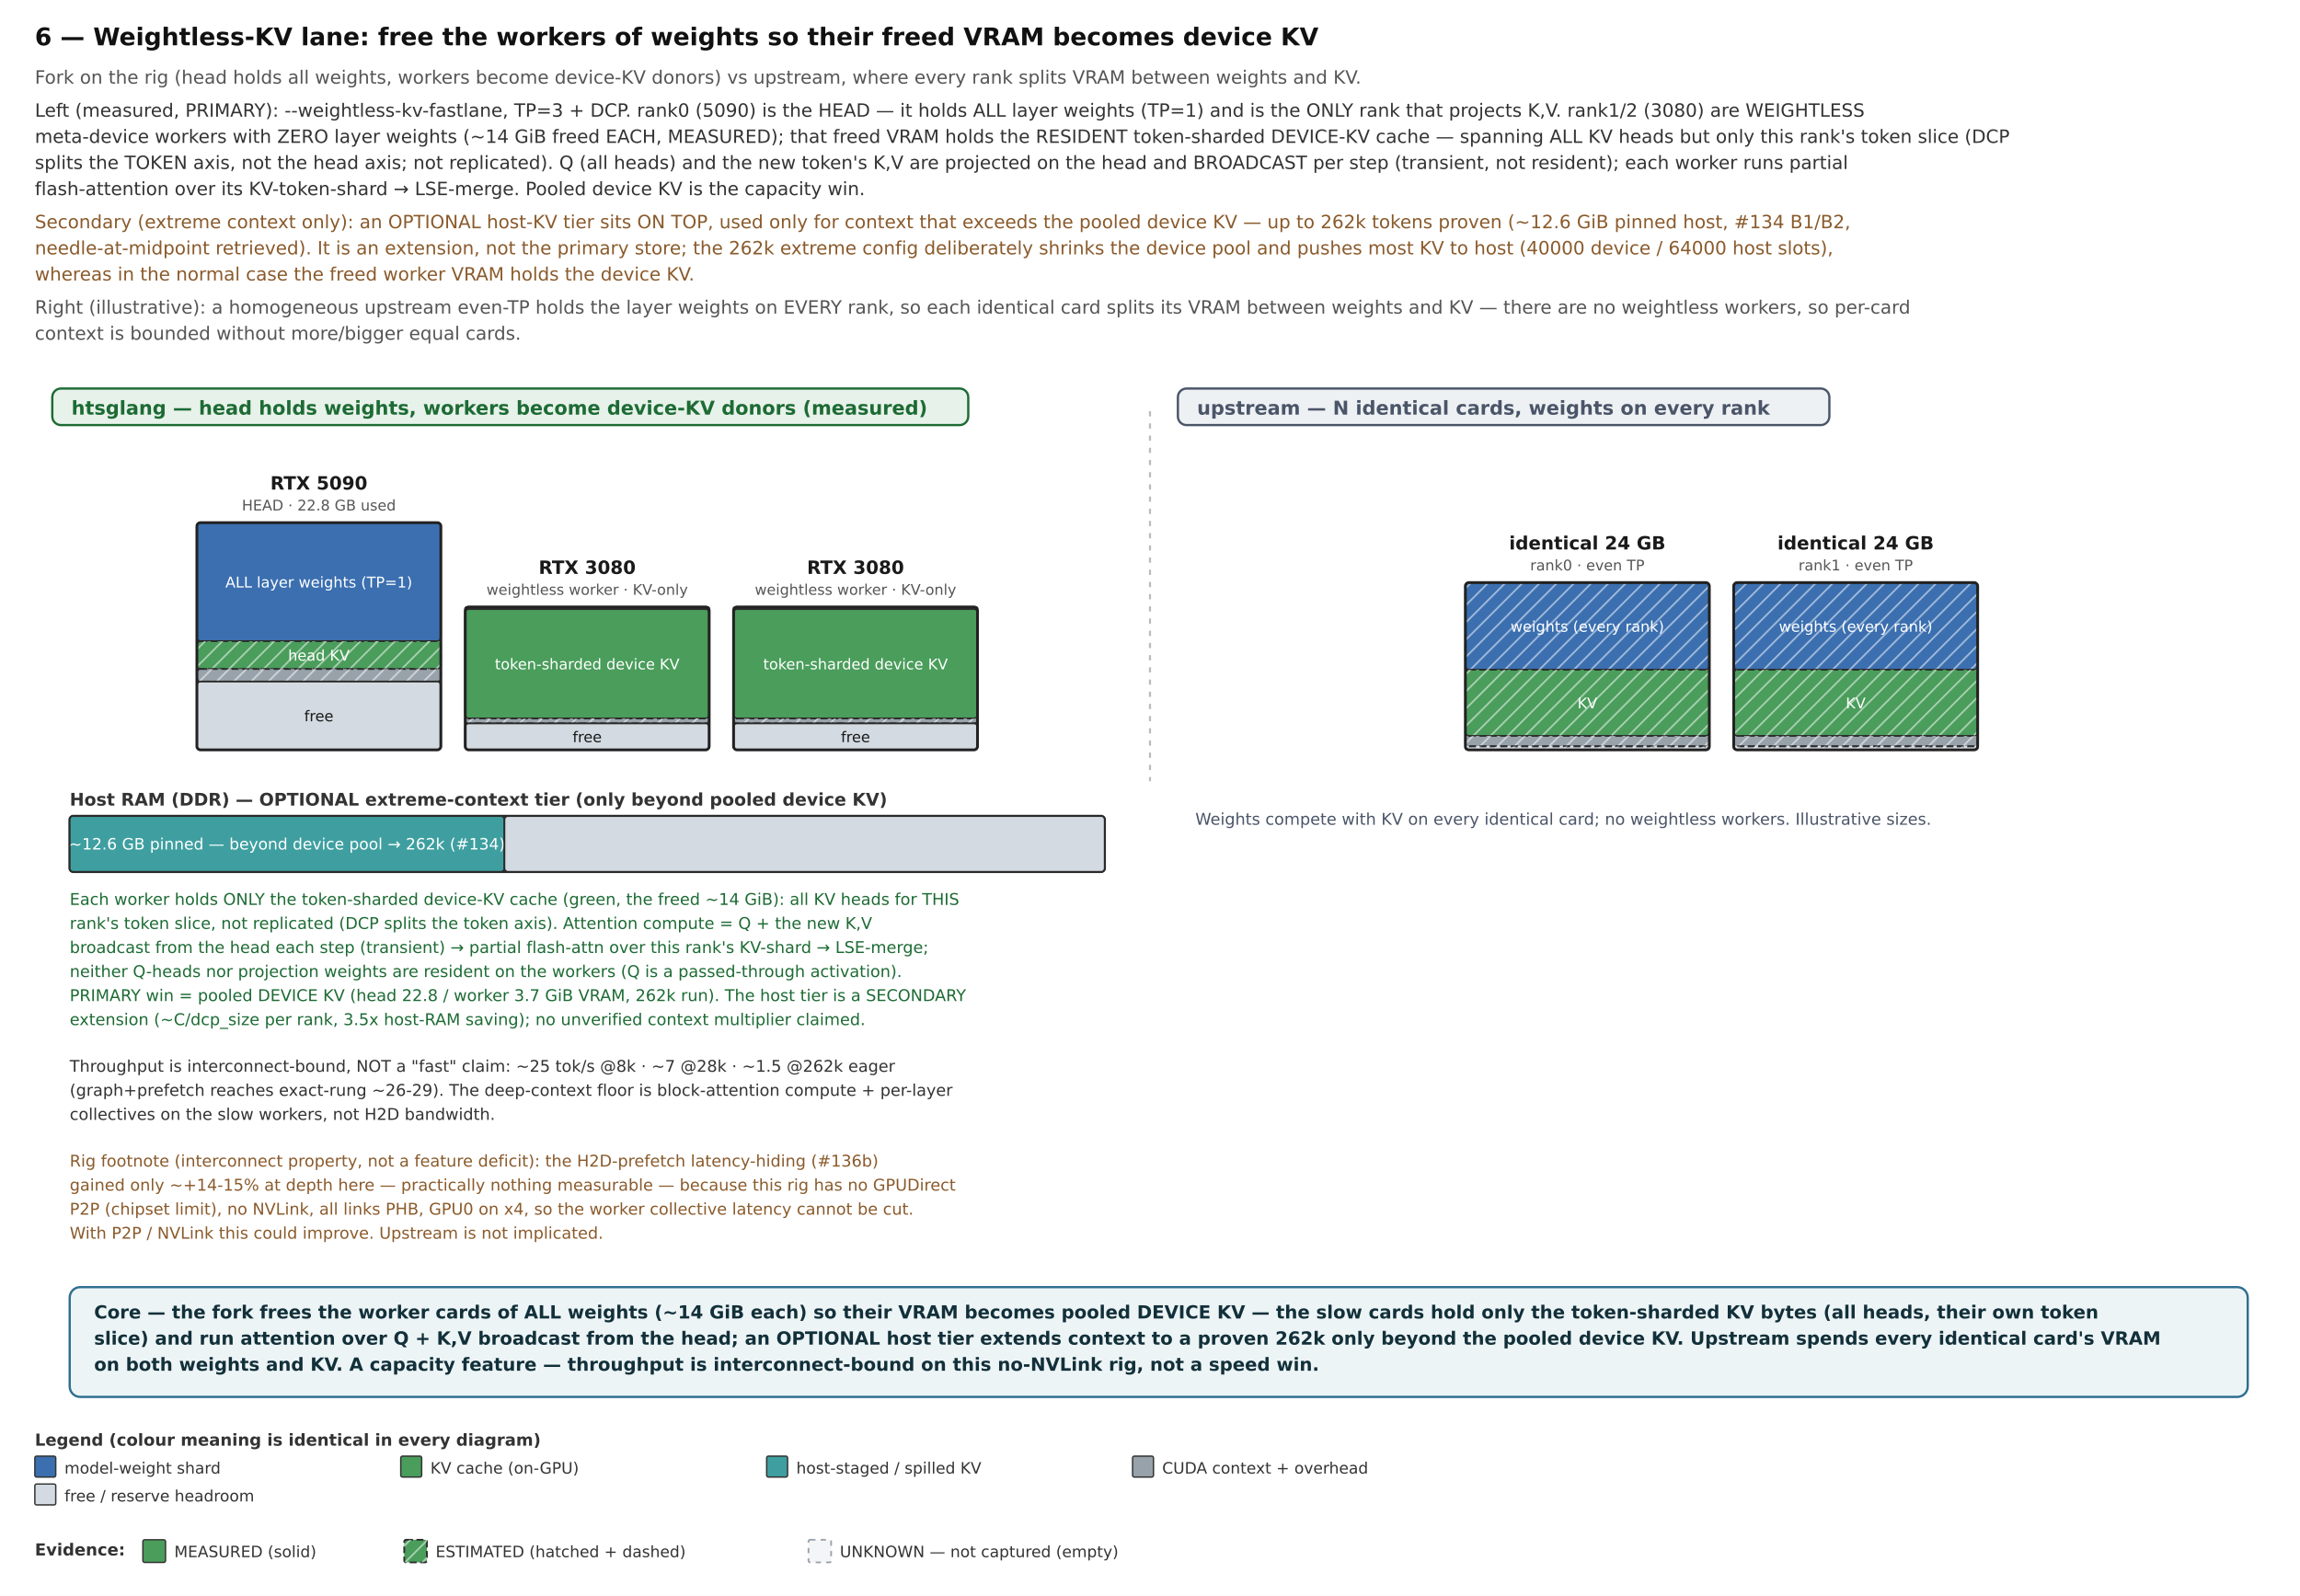
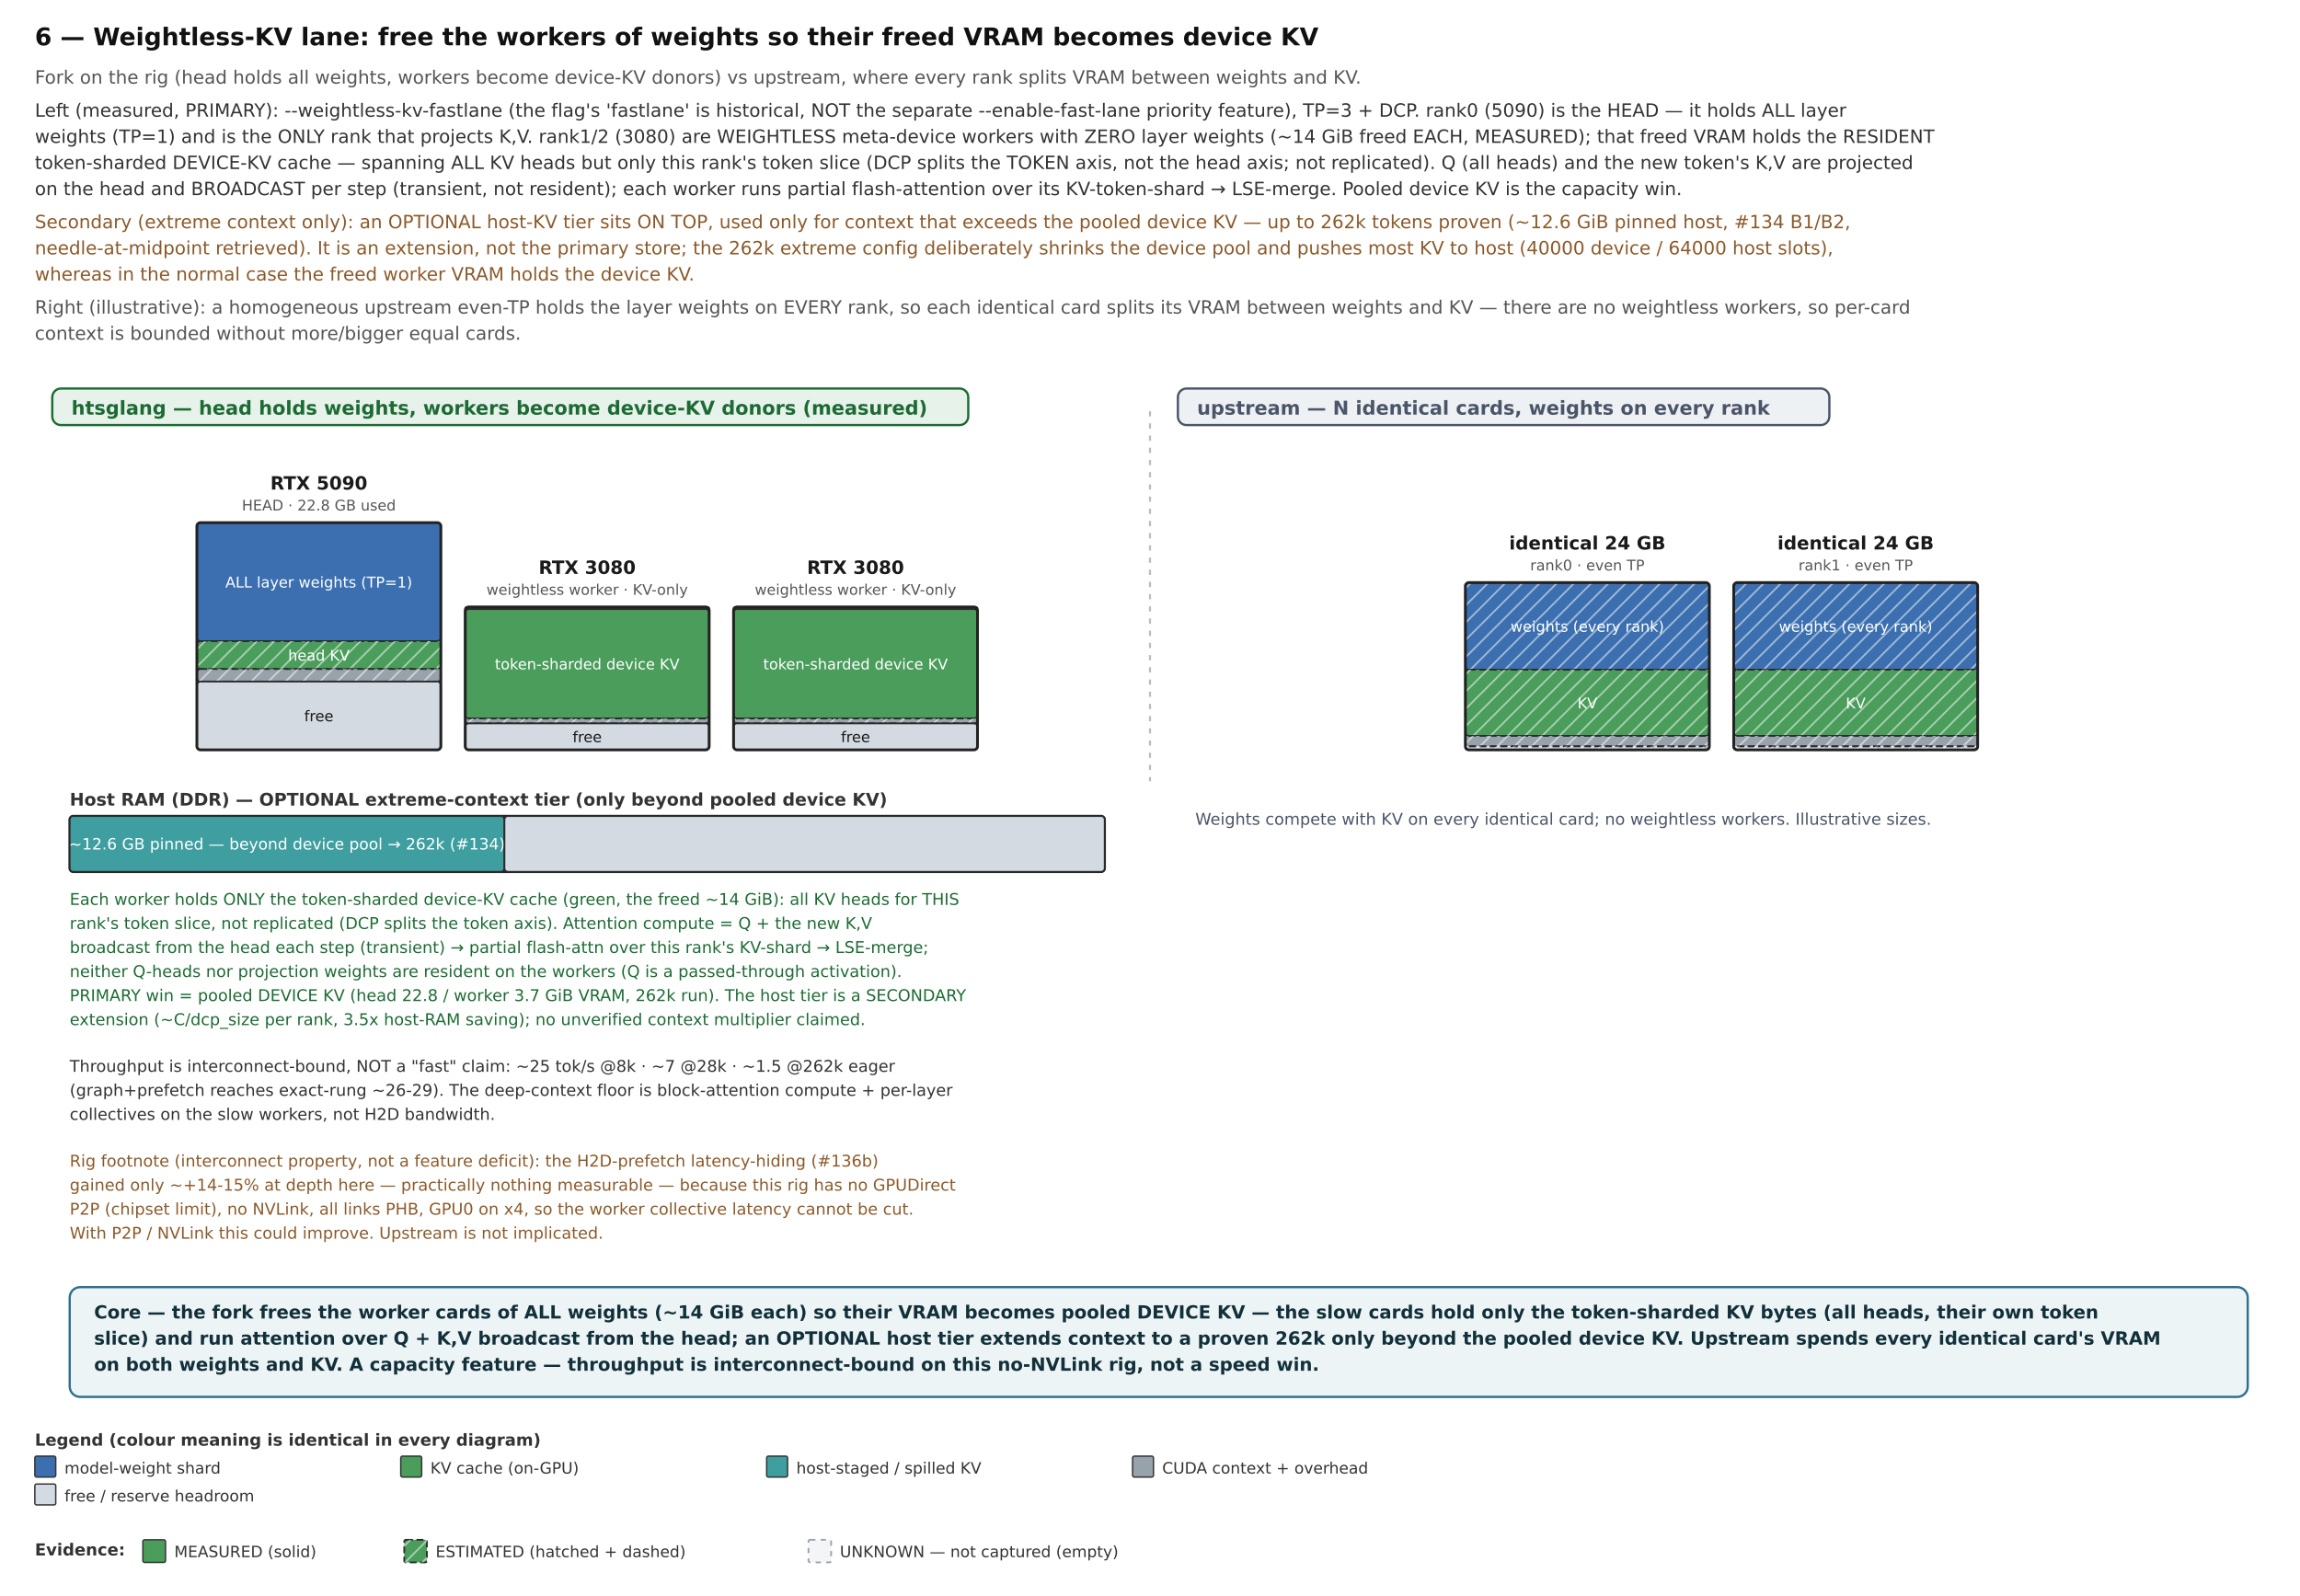
<svg xmlns="http://www.w3.org/2000/svg" viewBox="0 0 1320 916" width="1320" height="916" font-family="sans-serif">
  <defs>
    <pattern id="hatch" patternUnits="userSpaceOnUse" width="7" height="7" patternTransform="rotate(45)">
      <line x1="0" y1="0" x2="0" y2="7" stroke="#ffffff" stroke-width="2" stroke-opacity="0.5" />
    </pattern>
    <marker id="arr" markerWidth="9" markerHeight="9" refX="6.5" refY="3" orient="auto" markerUnits="userSpaceOnUse">
      <path d="M0,0 L7,3 L0,6 Z" fill="#333" />
    </marker>
    <marker id="arrP" markerWidth="9" markerHeight="9" refX="6.5" refY="3" orient="auto" markerUnits="userSpaceOnUse">
      <path d="M0,0 L7,3 L0,6 Z" fill="#8a5a2b" />
    </marker>
    <marker id="arrG" markerWidth="9" markerHeight="9" refX="6.5" refY="3" orient="auto" markerUnits="userSpaceOnUse">
      <path d="M0,0 L7,3 L0,6 Z" fill="#227a3a" />
    </marker>
    <marker id="arrR" markerWidth="9" markerHeight="9" refX="6.5" refY="3" orient="auto" markerUnits="userSpaceOnUse">
      <path d="M0,0 L7,3 L0,6 Z" fill="#c0504d" />
    </marker>
    <marker id="arrB" markerWidth="9" markerHeight="9" refX="6.5" refY="3" orient="auto" markerUnits="userSpaceOnUse">
      <path d="M0,0 L7,3 L0,6 Z" fill="#3b6fb0" />
    </marker>
    <marker id="arrV" markerWidth="9" markerHeight="9" refX="6.5" refY="3" orient="auto" markerUnits="userSpaceOnUse">
      <path d="M0,0 L7,3 L0,6 Z" fill="#7d5ba6" />
    </marker>
  </defs>
  <rect x="0.0" y="0.0" width="1320.0" height="916.0" rx="0" fill="#ffffff" stroke="none" stroke-width="0" />
  <text x="20.0" y="26.0" font-family="DejaVu Sans, Verdana, Arial, sans-serif" font-size="14" font-weight="bold" text-anchor="start" fill="#111">6 — Weightless-KV lane: free the workers of weights so their freed VRAM becomes device KV</text>
  <text x="20.0" y="48.0" font-family="DejaVu Sans, Verdana, Arial, sans-serif" font-size="10.5" font-weight="normal" text-anchor="start" fill="#555">Fork on the rig (head holds all weights, workers become device-KV donors) vs upstream, where every rank splits VRAM between weights and KV.</text>
-   <text x="20.0" y="67.0" font-family="DejaVu Sans, Verdana, Arial, sans-serif" font-size="10.5" font-weight="normal" text-anchor="start" fill="#333">Left (measured, PRIMARY): --weightless-kv-fastlane, TP=3 + DCP. rank0 (5090) is the HEAD — it holds ALL layer weights (TP=1) and is the ONLY rank that projects K,V. rank1/2 (3080) are WEIGHTLESS</text>
-   <text x="20.0" y="82.0" font-family="DejaVu Sans, Verdana, Arial, sans-serif" font-size="10.5" font-weight="normal" text-anchor="start" fill="#333">meta-device workers with ZERO layer weights (~14 GiB freed EACH, MEASURED); that freed VRAM holds the RESIDENT token-sharded DEVICE-KV cache — spanning ALL KV heads but only this rank's token slice (DCP</text>
-   <text x="20.0" y="97.0" font-family="DejaVu Sans, Verdana, Arial, sans-serif" font-size="10.5" font-weight="normal" text-anchor="start" fill="#333">splits the TOKEN axis, not the head axis; not replicated). Q (all heads) and the new token's K,V are projected on the head and BROADCAST per step (transient, not resident); each worker runs partial</text>
-   <text x="20.0" y="112.0" font-family="DejaVu Sans, Verdana, Arial, sans-serif" font-size="10.5" font-weight="normal" text-anchor="start" fill="#333">flash-attention over its KV-token-shard → LSE-merge. Pooled device KV is the capacity win.</text>
+   <text x="20.0" y="67.0" font-family="DejaVu Sans, Verdana, Arial, sans-serif" font-size="10.5" font-weight="normal" text-anchor="start" fill="#333">Left (measured, PRIMARY): --weightless-kv-fastlane (the flag's 'fastlane' is historical, NOT the separate --enable-fast-lane priority feature), TP=3 + DCP. rank0 (5090) is the HEAD — it holds ALL layer</text>
+   <text x="20.0" y="82.0" font-family="DejaVu Sans, Verdana, Arial, sans-serif" font-size="10.5" font-weight="normal" text-anchor="start" fill="#333">weights (TP=1) and is the ONLY rank that projects K,V. rank1/2 (3080) are WEIGHTLESS meta-device workers with ZERO layer weights (~14 GiB freed EACH, MEASURED); that freed VRAM holds the RESIDENT</text>
+   <text x="20.0" y="97.0" font-family="DejaVu Sans, Verdana, Arial, sans-serif" font-size="10.5" font-weight="normal" text-anchor="start" fill="#333">token-sharded DEVICE-KV cache — spanning ALL KV heads but only this rank's token slice (DCP splits the TOKEN axis, not the head axis; not replicated). Q (all heads) and the new token's K,V are projected</text>
+   <text x="20.0" y="112.0" font-family="DejaVu Sans, Verdana, Arial, sans-serif" font-size="10.5" font-weight="normal" text-anchor="start" fill="#333">on the head and BROADCAST per step (transient, not resident); each worker runs partial flash-attention over its KV-token-shard → LSE-merge. Pooled device KV is the capacity win.</text>
  <text x="20.0" y="131.0" font-family="DejaVu Sans, Verdana, Arial, sans-serif" font-size="10.5" font-weight="normal" text-anchor="start" fill="#8a5a2b">Secondary (extreme context only): an OPTIONAL host-KV tier sits ON TOP, used only for context that exceeds the pooled device KV — up to 262k tokens proven (~12.6 GiB pinned host, #134 B1/B2,</text>
  <text x="20.0" y="146.0" font-family="DejaVu Sans, Verdana, Arial, sans-serif" font-size="10.5" font-weight="normal" text-anchor="start" fill="#8a5a2b">needle-at-midpoint retrieved). It is an extension, not the primary store; the 262k extreme config deliberately shrinks the device pool and pushes most KV to host (40000 device / 64000 host slots),</text>
  <text x="20.0" y="161.0" font-family="DejaVu Sans, Verdana, Arial, sans-serif" font-size="10.5" font-weight="normal" text-anchor="start" fill="#8a5a2b">whereas in the normal case the freed worker VRAM holds the device KV.</text>
  <text x="20.0" y="180.0" font-family="DejaVu Sans, Verdana, Arial, sans-serif" font-size="10.5" font-weight="normal" text-anchor="start" fill="#555">Right (illustrative): a homogeneous upstream even-TP holds the layer weights on EVERY rank, so each identical card splits its VRAM between weights and KV — there are no weightless workers, so per-card</text>
  <text x="20.0" y="195.0" font-family="DejaVu Sans, Verdana, Arial, sans-serif" font-size="10.5" font-weight="normal" text-anchor="start" fill="#555">context is bounded without more/bigger equal cards.</text>
  <rect x="30.0" y="223.0" width="525.7" height="21.0" rx="5" fill="#e7f2ea" stroke="#1d6b34" stroke-width="1.3" />
  <text x="41.0" y="238.0" font-family="DejaVu Sans, Verdana, Arial, sans-serif" font-size="11" font-weight="bold" text-anchor="start" fill="#1d6b34">htsglang — head holds weights, workers become device-KV donors (measured)</text>
  <rect x="676.0" y="223.0" width="373.9" height="21.0" rx="5" fill="#eef1f4" stroke="#4a5568" stroke-width="1.3" />
  <text x="687.0" y="238.0" font-family="DejaVu Sans, Verdana, Arial, sans-serif" font-size="11" font-weight="bold" text-anchor="start" fill="#4a5568">upstream — N identical cards, weights on every rank</text>
  <text x="183.0" y="281.0" font-family="DejaVu Sans, Verdana, Arial, sans-serif" font-size="10.5" font-weight="bold" text-anchor="middle" fill="#1a1a1a">RTX 5090</text>
  <text x="183.0" y="293.0" font-family="DejaVu Sans, Verdana, Arial, sans-serif" font-size="8.4" font-weight="normal" text-anchor="middle" fill="#555">HEAD · 22.8 GB used</text>
  <rect x="113.0" y="300.0" width="140.0" height="68.0" rx="2" fill="#3b6fb0" stroke="#2b2b2b" stroke-width="1.0" />
  <text x="183.0" y="337.2" font-family="DejaVu Sans, Verdana, Arial, sans-serif" font-size="8.5" font-weight="normal" text-anchor="middle" fill="#ffffff">ALL layer weights (TP=1)</text>
  <rect x="113.0" y="368.0" width="140.0" height="16.0" rx="2" fill="#4a9d5b" stroke="#2b2b2b" stroke-width="1.0" stroke-dasharray="4 2" />
  <rect x="113.0" y="368.0" width="140.0" height="16.0" fill="url(#hatch)" stroke="none" />
  <text x="183.0" y="379.2" font-family="DejaVu Sans, Verdana, Arial, sans-serif" font-size="8.5" font-weight="normal" text-anchor="middle" fill="#ffffff">head KV</text>
  <rect x="113.0" y="384.0" width="140.0" height="7.2" rx="2" fill="#98a2ab" stroke="#2b2b2b" stroke-width="1.0" stroke-dasharray="4 2" />
  <rect x="113.0" y="384.0" width="140.0" height="7.2" fill="url(#hatch)" stroke="none" />
  <rect x="113.0" y="391.2" width="140.0" height="39.2" rx="2" fill="#d3dae1" stroke="#2b2b2b" stroke-width="1.0" />
  <text x="183.0" y="414.0" font-family="DejaVu Sans, Verdana, Arial, sans-serif" font-size="8.5" font-weight="normal" text-anchor="middle" fill="#1a1a1a">free</text>
  <rect x="113.0" y="300.0" width="140.0" height="130.4" rx="2" fill="none" stroke="#222" stroke-width="1.6" />
  <text x="337.0" y="329.4" font-family="DejaVu Sans, Verdana, Arial, sans-serif" font-size="10.5" font-weight="bold" text-anchor="middle" fill="#1a1a1a">RTX 3080</text>
  <text x="337.0" y="341.4" font-family="DejaVu Sans, Verdana, Arial, sans-serif" font-size="8.4" font-weight="normal" text-anchor="middle" fill="#555">weightless worker · KV-only</text>
  <rect x="267.0" y="348.4" width="140.0" height="1.2" rx="2" fill="#3b6fb0" stroke="#2b2b2b" stroke-width="1.0" />
  <rect x="267.0" y="349.6" width="140.0" height="62.8" rx="2" fill="#4a9d5b" stroke="#2b2b2b" stroke-width="1.0" />
  <text x="337.0" y="384.2" font-family="DejaVu Sans, Verdana, Arial, sans-serif" font-size="8.5" font-weight="normal" text-anchor="middle" fill="#ffffff">token-sharded device KV</text>
  <rect x="267.0" y="412.4" width="140.0" height="2.8" rx="2" fill="#98a2ab" stroke="#2b2b2b" stroke-width="1.0" stroke-dasharray="4 2" />
  <rect x="267.0" y="412.4" width="140.0" height="2.8" fill="url(#hatch)" stroke="none" />
  <rect x="267.0" y="415.2" width="140.0" height="15.2" rx="2" fill="#d3dae1" stroke="#2b2b2b" stroke-width="1.0" />
  <text x="337.0" y="426.0" font-family="DejaVu Sans, Verdana, Arial, sans-serif" font-size="8.5" font-weight="normal" text-anchor="middle" fill="#1a1a1a">free</text>
  <rect x="267.0" y="348.4" width="140.0" height="82.0" rx="2" fill="none" stroke="#222" stroke-width="1.6" />
  <text x="491.0" y="329.4" font-family="DejaVu Sans, Verdana, Arial, sans-serif" font-size="10.5" font-weight="bold" text-anchor="middle" fill="#1a1a1a">RTX 3080</text>
  <text x="491.0" y="341.4" font-family="DejaVu Sans, Verdana, Arial, sans-serif" font-size="8.4" font-weight="normal" text-anchor="middle" fill="#555">weightless worker · KV-only</text>
  <rect x="421.0" y="348.4" width="140.0" height="1.2" rx="2" fill="#3b6fb0" stroke="#2b2b2b" stroke-width="1.0" />
  <rect x="421.0" y="349.6" width="140.0" height="62.8" rx="2" fill="#4a9d5b" stroke="#2b2b2b" stroke-width="1.0" />
  <text x="491.0" y="384.2" font-family="DejaVu Sans, Verdana, Arial, sans-serif" font-size="8.5" font-weight="normal" text-anchor="middle" fill="#ffffff">token-sharded device KV</text>
  <rect x="421.0" y="412.4" width="140.0" height="2.8" rx="2" fill="#98a2ab" stroke="#2b2b2b" stroke-width="1.0" stroke-dasharray="4 2" />
  <rect x="421.0" y="412.4" width="140.0" height="2.8" fill="url(#hatch)" stroke="none" />
  <rect x="421.0" y="415.2" width="140.0" height="15.2" rx="2" fill="#d3dae1" stroke="#2b2b2b" stroke-width="1.0" />
  <text x="491.0" y="426.0" font-family="DejaVu Sans, Verdana, Arial, sans-serif" font-size="8.5" font-weight="normal" text-anchor="middle" fill="#1a1a1a">free</text>
  <rect x="421.0" y="348.4" width="140.0" height="82.0" rx="2" fill="none" stroke="#222" stroke-width="1.6" />
  <text x="911.0" y="315.4" font-family="DejaVu Sans, Verdana, Arial, sans-serif" font-size="10.5" font-weight="bold" text-anchor="middle" fill="#1a1a1a">identical 24 GB</text>
  <text x="911.0" y="327.4" font-family="DejaVu Sans, Verdana, Arial, sans-serif" font-size="8.4" font-weight="normal" text-anchor="middle" fill="#555">rank0 · even TP</text>
  <rect x="841.0" y="334.4" width="140.0" height="50.0" rx="2" fill="#3b6fb0" stroke="#2b2b2b" stroke-width="1.0" stroke-dasharray="4 2" />
  <rect x="841.0" y="334.4" width="140.0" height="50.0" fill="url(#hatch)" stroke="none" />
  <text x="911.0" y="362.6" font-family="DejaVu Sans, Verdana, Arial, sans-serif" font-size="8.5" font-weight="normal" text-anchor="middle" fill="#ffffff">weights (every rank)</text>
  <rect x="841.0" y="384.4" width="140.0" height="38.0" rx="2" fill="#4a9d5b" stroke="#2b2b2b" stroke-width="1.0" stroke-dasharray="4 2" />
  <rect x="841.0" y="384.4" width="140.0" height="38.0" fill="url(#hatch)" stroke="none" />
  <text x="911.0" y="406.6" font-family="DejaVu Sans, Verdana, Arial, sans-serif" font-size="8.5" font-weight="normal" text-anchor="middle" fill="#ffffff">KV</text>
  <rect x="841.0" y="422.4" width="140.0" height="6.0" rx="2" fill="#98a2ab" stroke="#2b2b2b" stroke-width="1.0" stroke-dasharray="4 2" />
  <rect x="841.0" y="422.4" width="140.0" height="6.0" fill="url(#hatch)" stroke="none" />
  <rect x="841.0" y="428.4" width="140.0" height="2.0" rx="2" fill="#d3dae1" stroke="#2b2b2b" stroke-width="1.0" stroke-dasharray="4 2" />
  <rect x="841.0" y="428.4" width="140.0" height="2.0" fill="url(#hatch)" stroke="none" />
  <rect x="841.0" y="334.4" width="140.0" height="96.0" rx="2" fill="none" stroke="#222" stroke-width="1.6" />
  <text x="1065.0" y="315.4" font-family="DejaVu Sans, Verdana, Arial, sans-serif" font-size="10.5" font-weight="bold" text-anchor="middle" fill="#1a1a1a">identical 24 GB</text>
  <text x="1065.0" y="327.4" font-family="DejaVu Sans, Verdana, Arial, sans-serif" font-size="8.4" font-weight="normal" text-anchor="middle" fill="#555">rank1 · even TP</text>
  <rect x="995.0" y="334.4" width="140.0" height="50.0" rx="2" fill="#3b6fb0" stroke="#2b2b2b" stroke-width="1.0" stroke-dasharray="4 2" />
  <rect x="995.0" y="334.4" width="140.0" height="50.0" fill="url(#hatch)" stroke="none" />
  <text x="1065.0" y="362.6" font-family="DejaVu Sans, Verdana, Arial, sans-serif" font-size="8.5" font-weight="normal" text-anchor="middle" fill="#ffffff">weights (every rank)</text>
  <rect x="995.0" y="384.4" width="140.0" height="38.0" rx="2" fill="#4a9d5b" stroke="#2b2b2b" stroke-width="1.0" stroke-dasharray="4 2" />
  <rect x="995.0" y="384.4" width="140.0" height="38.0" fill="url(#hatch)" stroke="none" />
  <text x="1065.0" y="406.6" font-family="DejaVu Sans, Verdana, Arial, sans-serif" font-size="8.5" font-weight="normal" text-anchor="middle" fill="#ffffff">KV</text>
  <rect x="995.0" y="422.4" width="140.0" height="6.0" rx="2" fill="#98a2ab" stroke="#2b2b2b" stroke-width="1.0" stroke-dasharray="4 2" />
  <rect x="995.0" y="422.4" width="140.0" height="6.0" fill="url(#hatch)" stroke="none" />
  <rect x="995.0" y="428.4" width="140.0" height="2.0" rx="2" fill="#d3dae1" stroke="#2b2b2b" stroke-width="1.0" stroke-dasharray="4 2" />
  <rect x="995.0" y="428.4" width="140.0" height="2.0" fill="url(#hatch)" stroke="none" />
  <rect x="995.0" y="334.4" width="140.0" height="96.0" rx="2" fill="none" stroke="#222" stroke-width="1.6" />
  <line x1="660.0" y1="236.0" x2="660.0" y2="448.4" stroke="#bbb" stroke-width="1.2" stroke-dasharray="3 4" />
  <text x="40.0" y="462.4" font-family="DejaVu Sans, Verdana, Arial, sans-serif" font-size="10" font-weight="bold" text-anchor="start" fill="#333">Host RAM (DDR) — OPTIONAL extreme-context tier (only beyond pooled device KV)</text>
  <rect x="40.0" y="468.4" width="594.0" height="32.0" rx="2" fill="none" stroke="#222" stroke-width="1.4" />
  <rect x="40.0" y="468.4" width="249.5" height="32.0" rx="2" fill="#3f9fa0" stroke="#2b2b2b" stroke-width="1.0" />
  <text x="164.7" y="487.6" font-family="DejaVu Sans, Verdana, Arial, sans-serif" font-size="9" font-weight="normal" text-anchor="middle" fill="#ffffff">~12.6 GB pinned — beyond device pool → 262k (#134)</text>
  <rect x="289.5" y="468.4" width="344.5" height="32.0" rx="2" fill="#d3dae1" stroke="#2b2b2b" stroke-width="1.0" />
  <text x="40.0" y="519.4" font-family="DejaVu Sans, Verdana, Arial, sans-serif" font-size="9.3" font-weight="normal" text-anchor="start" fill="#1d6b34">Each worker holds ONLY the token-sharded device-KV cache (green, the freed ~14 GiB): all KV heads for THIS</text>
  <text x="40.0" y="533.2" font-family="DejaVu Sans, Verdana, Arial, sans-serif" font-size="9.3" font-weight="normal" text-anchor="start" fill="#1d6b34">rank's token slice, not replicated (DCP splits the token axis). Attention compute = Q + the new K,V</text>
  <text x="40.0" y="547.0" font-family="DejaVu Sans, Verdana, Arial, sans-serif" font-size="9.3" font-weight="normal" text-anchor="start" fill="#1d6b34">broadcast from the head each step (transient) → partial flash-attn over this rank's KV-shard → LSE-merge;</text>
  <text x="40.0" y="560.8" font-family="DejaVu Sans, Verdana, Arial, sans-serif" font-size="9.3" font-weight="normal" text-anchor="start" fill="#1d6b34">neither Q-heads nor projection weights are resident on the workers (Q is a passed-through activation).</text>
  <text x="40.0" y="574.6" font-family="DejaVu Sans, Verdana, Arial, sans-serif" font-size="9.3" font-weight="normal" text-anchor="start" fill="#1d6b34">PRIMARY win = pooled DEVICE KV (head 22.8 / worker 3.7 GiB VRAM, 262k run). The host tier is a SECONDARY</text>
  <text x="40.0" y="588.4" font-family="DejaVu Sans, Verdana, Arial, sans-serif" font-size="9.3" font-weight="normal" text-anchor="start" fill="#1d6b34">extension (~C/dcp_size per rank, 3.5x host-RAM saving); no unverified context multiplier claimed.</text>
  <text x="40.0" y="615.2" font-family="DejaVu Sans, Verdana, Arial, sans-serif" font-size="9.3" font-weight="normal" text-anchor="start" fill="#333">Throughput is interconnect-bound, NOT a "fast" claim: ~25 tok/s @8k · ~7 @28k · ~1.5 @262k eager</text>
  <text x="40.0" y="629.0" font-family="DejaVu Sans, Verdana, Arial, sans-serif" font-size="9.3" font-weight="normal" text-anchor="start" fill="#333">(graph+prefetch reaches exact-rung ~26-29). The deep-context floor is block-attention compute + per-layer</text>
  <text x="40.0" y="642.8" font-family="DejaVu Sans, Verdana, Arial, sans-serif" font-size="9.3" font-weight="normal" text-anchor="start" fill="#333">collectives on the slow workers, not H2D bandwidth.</text>
  <text x="40.0" y="669.6" font-family="DejaVu Sans, Verdana, Arial, sans-serif" font-size="9.3" font-weight="normal" text-anchor="start" fill="#8a5a2b">Rig footnote (interconnect property, not a feature deficit): the H2D-prefetch latency-hiding (#136b)</text>
  <text x="40.0" y="683.4" font-family="DejaVu Sans, Verdana, Arial, sans-serif" font-size="9.3" font-weight="normal" text-anchor="start" fill="#8a5a2b">gained only ~+14-15% at depth here — practically nothing measurable — because this rig has no GPUDirect</text>
  <text x="40.0" y="697.2" font-family="DejaVu Sans, Verdana, Arial, sans-serif" font-size="9.3" font-weight="normal" text-anchor="start" fill="#8a5a2b">P2P (chipset limit), no NVLink, all links PHB, GPU0 on x4, so the worker collective latency cannot be cut.</text>
  <text x="40.0" y="711.0" font-family="DejaVu Sans, Verdana, Arial, sans-serif" font-size="9.3" font-weight="normal" text-anchor="start" fill="#8a5a2b">With P2P / NVLink this could improve. Upstream is not implicated.</text>
  <text x="686.0" y="473.4" font-family="DejaVu Sans, Verdana, Arial, sans-serif" font-size="9.3" font-weight="normal" text-anchor="start" fill="#4a5568">Weights compete with KV on every identical card; no weightless workers. Illustrative sizes.</text>
  <rect x="40.0" y="738.8" width="1250.0" height="63.0" rx="6" fill="#edf4f6" stroke="#2f6f8f" stroke-width="1.3" />
  <text x="54.0" y="756.8" font-family="DejaVu Sans, Verdana, Arial, sans-serif" font-size="10.4" font-weight="bold" text-anchor="start" fill="#12303a">Core — the fork frees the worker cards of ALL weights (~14 GiB each) so their VRAM becomes pooled DEVICE KV — the slow cards hold only the token-sharded KV bytes (all heads, their own token</text>
  <text x="54.0" y="771.8" font-family="DejaVu Sans, Verdana, Arial, sans-serif" font-size="10.4" font-weight="bold" text-anchor="start" fill="#12303a">slice) and run attention over Q + K,V broadcast from the head; an OPTIONAL host tier extends context to a proven 262k only beyond the pooled device KV. Upstream spends every identical card's VRAM</text>
  <text x="54.0" y="786.8" font-family="DejaVu Sans, Verdana, Arial, sans-serif" font-size="10.4" font-weight="bold" text-anchor="start" fill="#12303a">on both weights and KV. A capacity feature — throughput is interconnect-bound on this no-NVLink rig, not a speed win.</text>
  <text x="20.0" y="829.8" font-family="DejaVu Sans, Verdana, Arial, sans-serif" font-size="9.5" font-weight="bold" text-anchor="start" fill="#333">Legend (colour meaning is identical in every diagram)</text>
  <rect x="20.0" y="835.8" width="12.0" height="12.0" rx="1" fill="#3b6fb0" stroke="#333" stroke-width="0.8" />
  <text x="37.0" y="845.8" font-family="DejaVu Sans, Verdana, Arial, sans-serif" font-size="9" font-weight="normal" text-anchor="start" fill="#333">model-weight shard</text>
  <rect x="230.0" y="835.8" width="12.0" height="12.0" rx="1" fill="#4a9d5b" stroke="#333" stroke-width="0.8" />
  <text x="247.0" y="845.8" font-family="DejaVu Sans, Verdana, Arial, sans-serif" font-size="9" font-weight="normal" text-anchor="start" fill="#333">KV cache (on-GPU)</text>
  <rect x="440.0" y="835.8" width="12.0" height="12.0" rx="1" fill="#3f9fa0" stroke="#333" stroke-width="0.8" />
  <text x="457.0" y="845.8" font-family="DejaVu Sans, Verdana, Arial, sans-serif" font-size="9" font-weight="normal" text-anchor="start" fill="#333">host-staged / spilled KV</text>
  <rect x="650.0" y="835.8" width="12.0" height="12.0" rx="1" fill="#98a2ab" stroke="#333" stroke-width="0.8" />
  <text x="667.0" y="845.8" font-family="DejaVu Sans, Verdana, Arial, sans-serif" font-size="9" font-weight="normal" text-anchor="start" fill="#333">CUDA context + overhead</text>
  <rect x="20.0" y="851.8" width="12.0" height="12.0" rx="1" fill="#d3dae1" stroke="#333" stroke-width="0.8" />
  <text x="37.0" y="861.8" font-family="DejaVu Sans, Verdana, Arial, sans-serif" font-size="9" font-weight="normal" text-anchor="start" fill="#333">free / reserve headroom</text>
  <text x="20.0" y="892.8" font-family="DejaVu Sans, Verdana, Arial, sans-serif" font-size="9.5" font-weight="bold" text-anchor="start" fill="#333">Evidence:</text>
  <rect x="82.0" y="883.8" width="13.0" height="13.0" rx="1" fill="#4a9d5b" stroke="#333" stroke-width="0.8" />
  <text x="100.0" y="893.8" font-family="DejaVu Sans, Verdana, Arial, sans-serif" font-size="9" font-weight="normal" text-anchor="start" fill="#333">MEASURED (solid)</text>
  <rect x="232.0" y="883.8" width="13.0" height="13.0" rx="1" fill="#4a9d5b" stroke="#2b2b2b" stroke-width="1.0" stroke-dasharray="4 2" />
  <rect x="232" y="883.8" width="13" height="13" fill="url(#hatch)" stroke="none" />
  <text x="250.0" y="893.8" font-family="DejaVu Sans, Verdana, Arial, sans-serif" font-size="9" font-weight="normal" text-anchor="start" fill="#333">ESTIMATED (hatched + dashed)</text>
  <rect x="464.0" y="883.8" width="13.0" height="13.0" rx="1" fill="#f4f5f6" stroke="#9aa3ac" stroke-width="1.0" stroke-dasharray="3 3" />
  <text x="482.0" y="893.8" font-family="DejaVu Sans, Verdana, Arial, sans-serif" font-size="9" font-weight="normal" text-anchor="start" fill="#333">UNKNOWN — not captured (empty)</text>
</svg>
